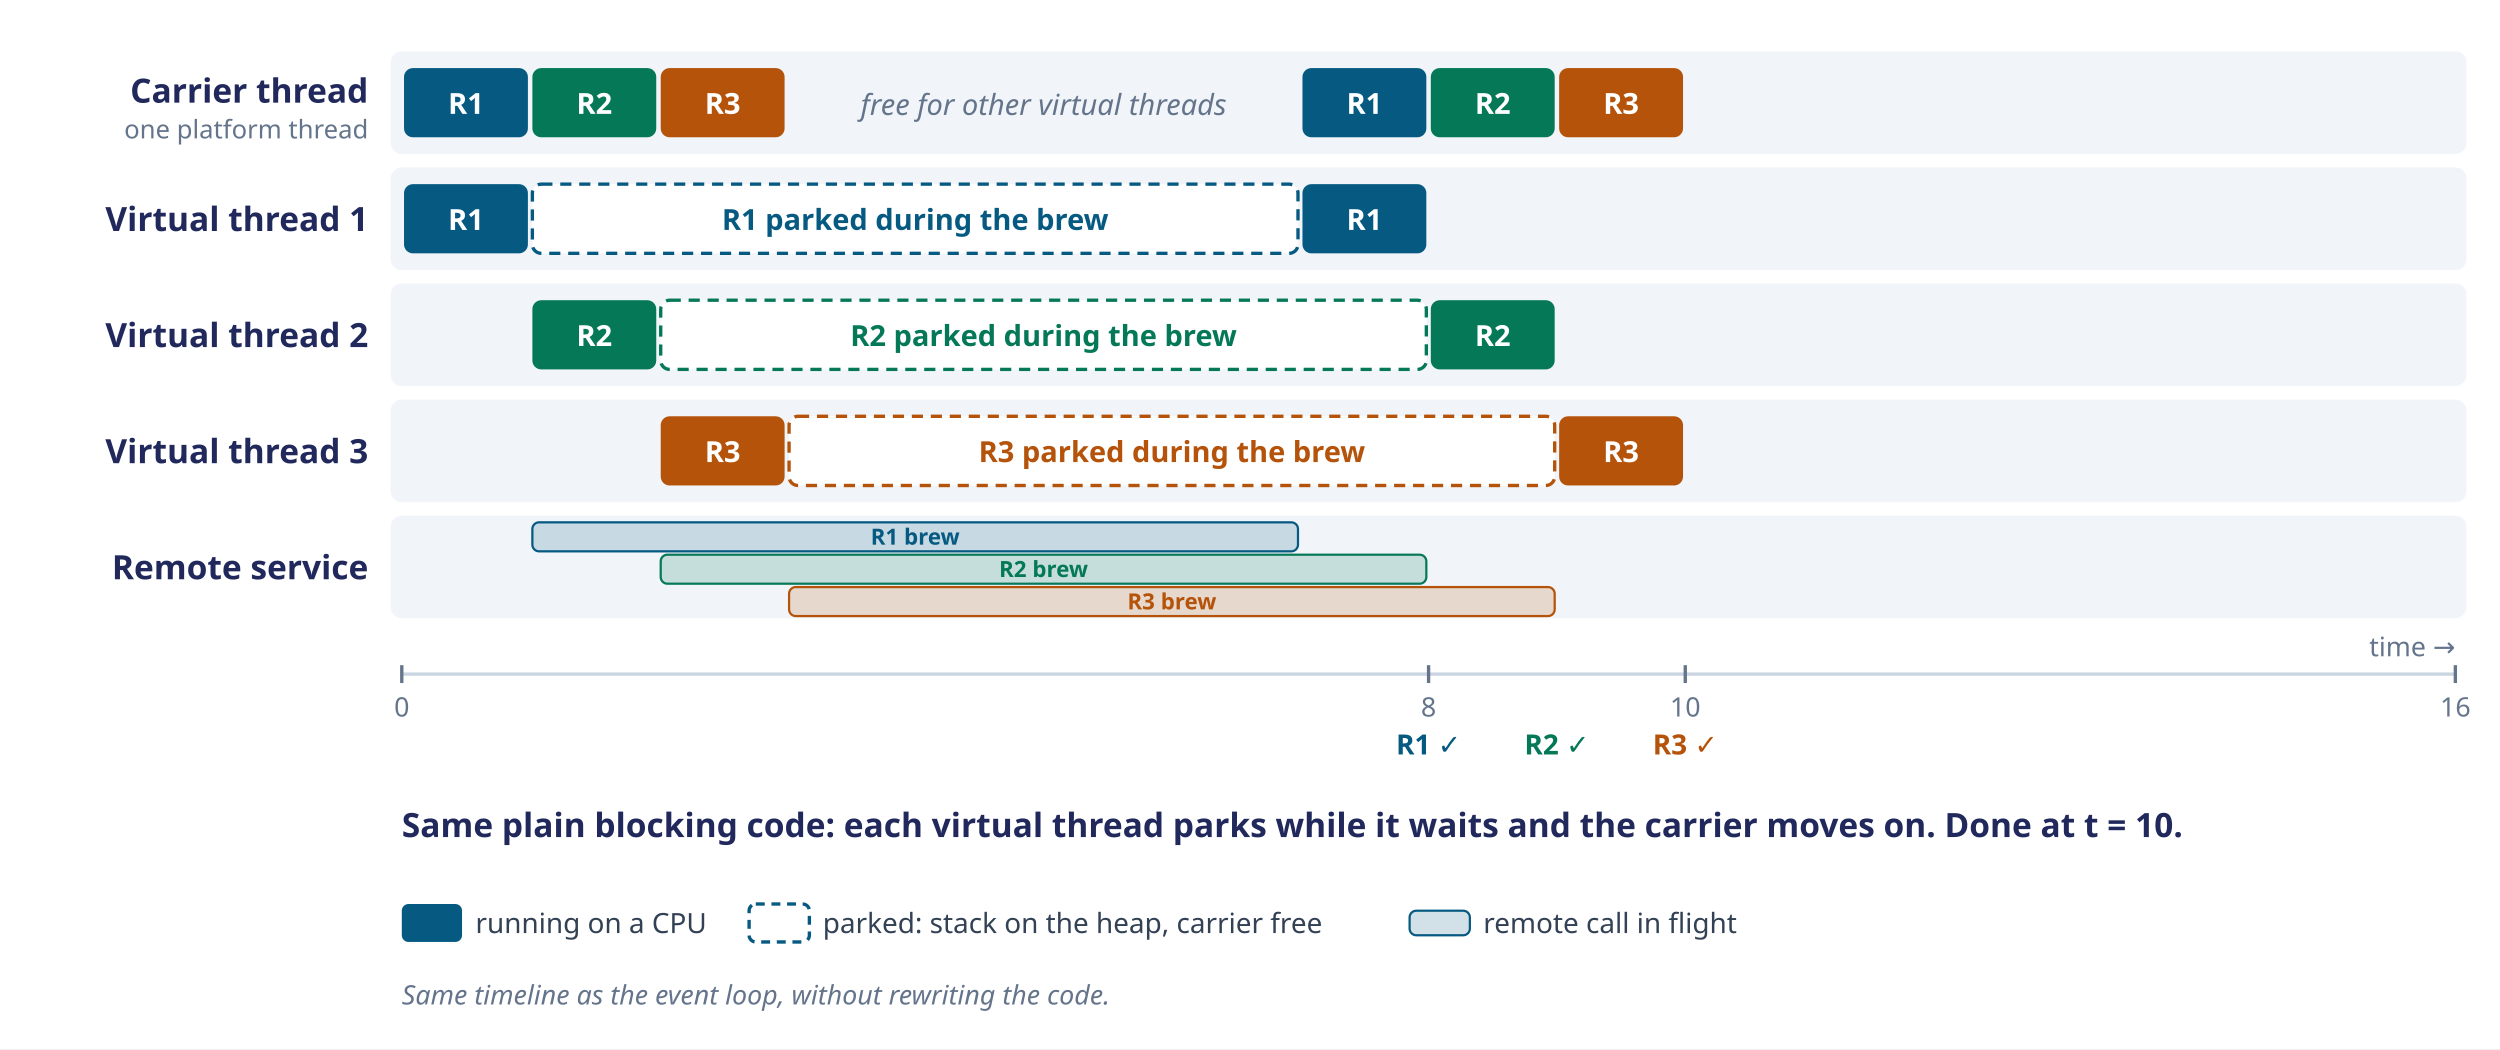
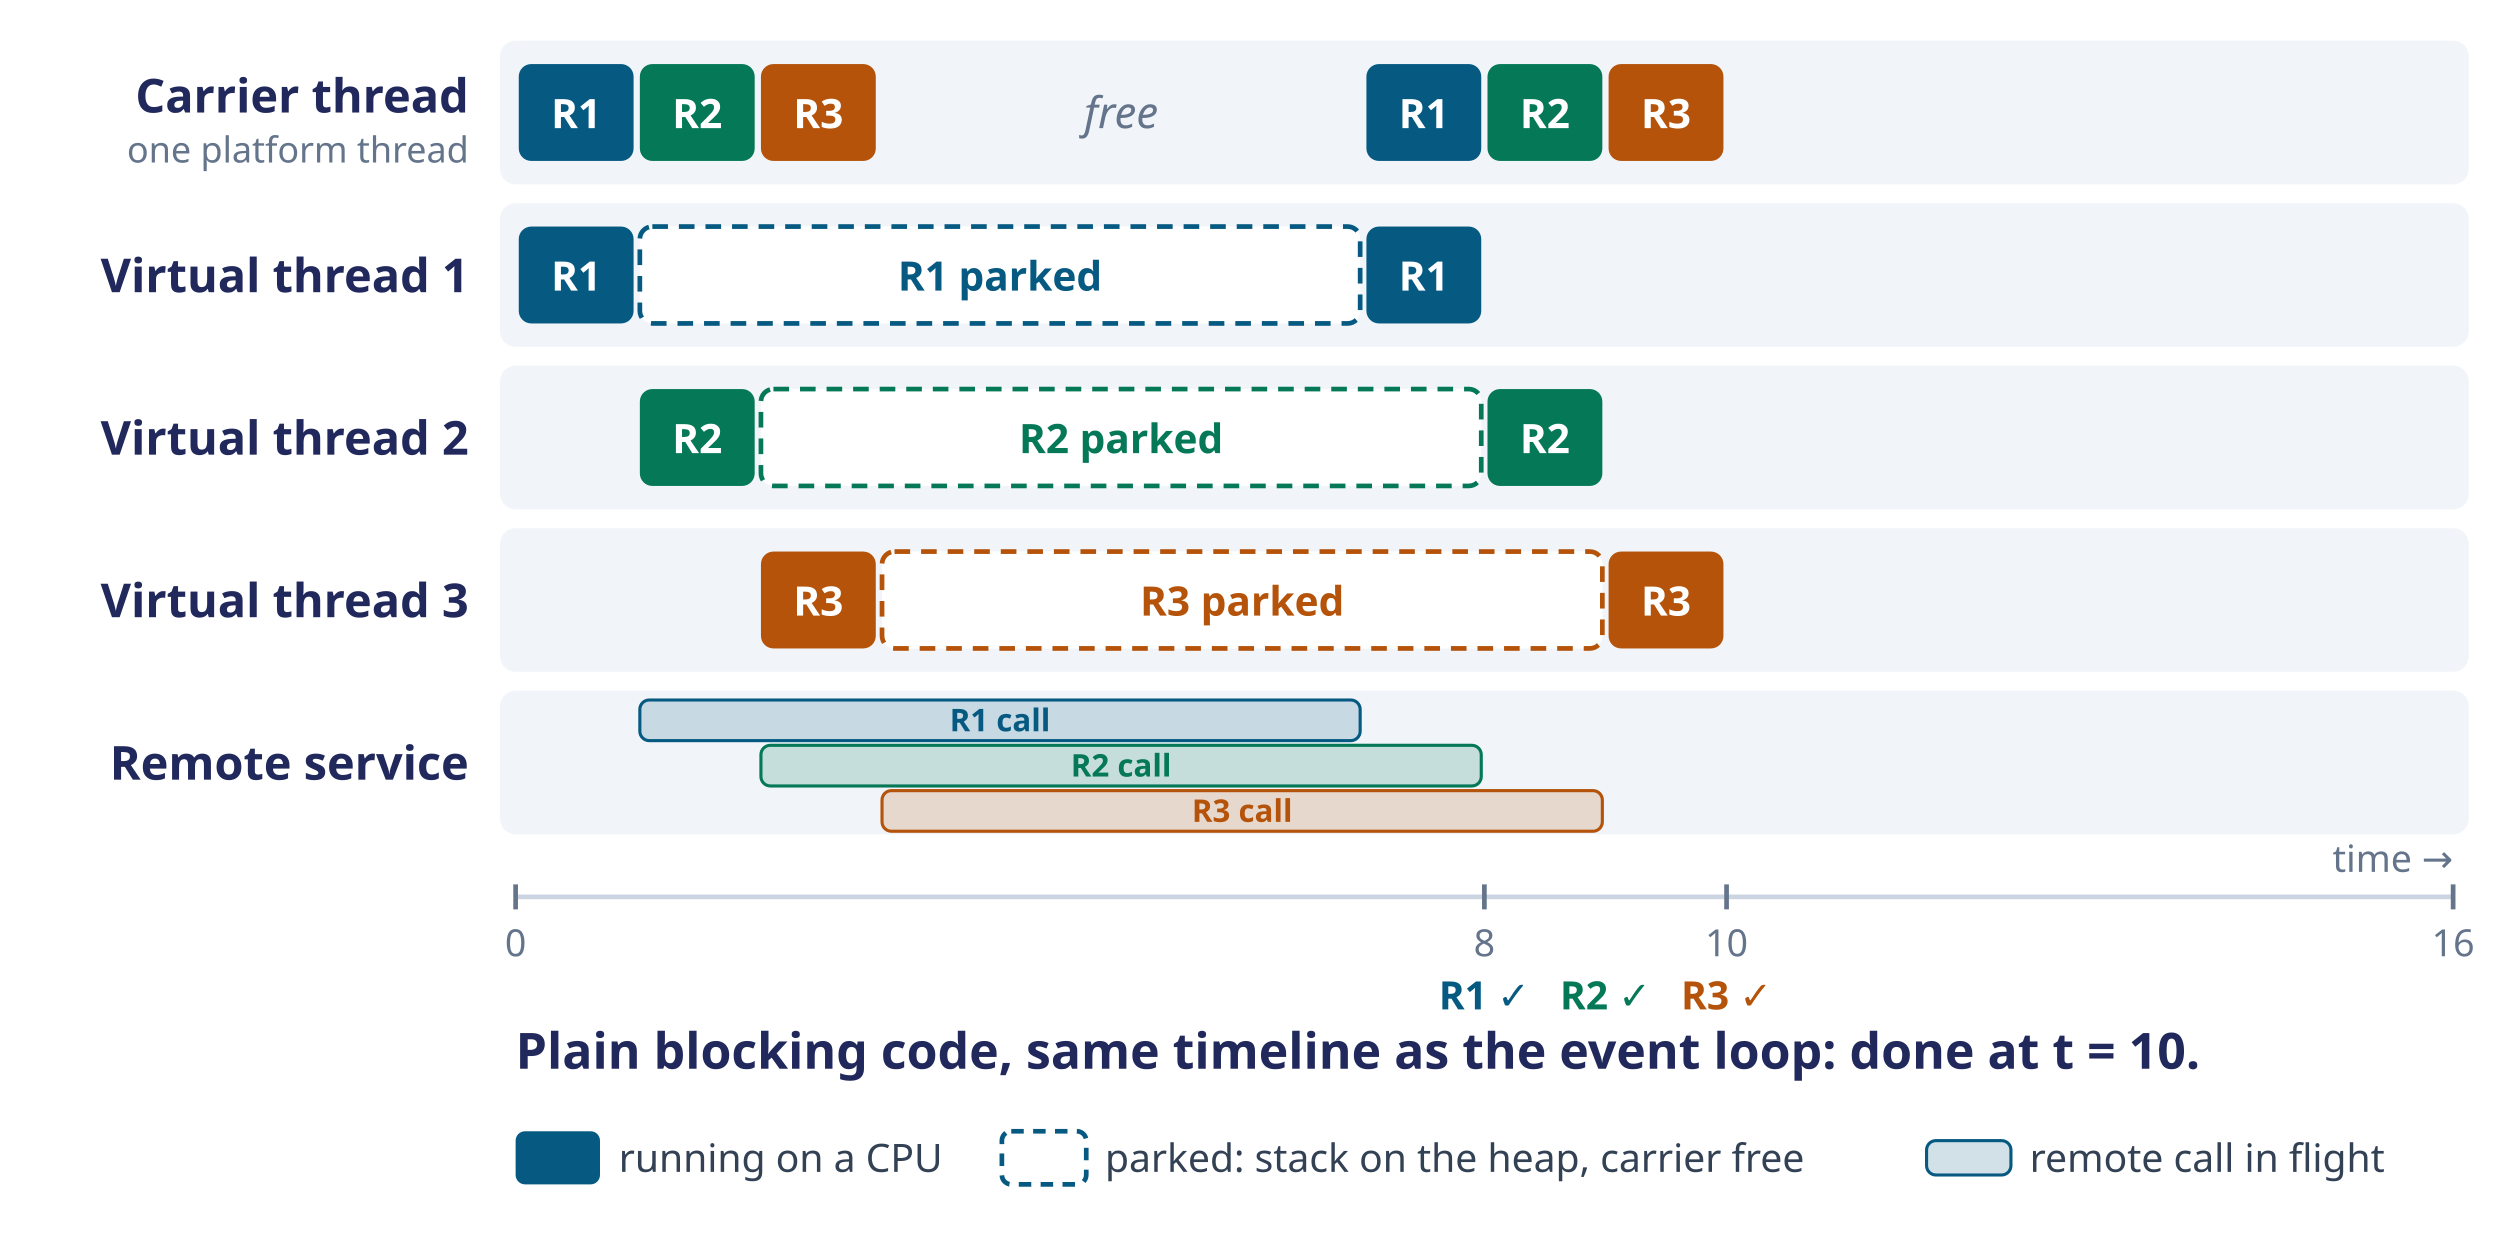
- <svg xmlns="http://www.w3.org/2000/svg" width="2240" height="940" viewBox="0 0 2240 940" font-family="Carlito, Calibri, sans-serif">
+ <svg xmlns="http://www.w3.org/2000/svg" width="1600" height="800" viewBox="0 0 1600 800" font-family="Carlito, Calibri, sans-serif">
  <defs>
    <pattern id="h065A82" width="16" height="16" patternUnits="userSpaceOnUse" patternTransform="rotate(45)">
      <rect width="16" height="16" fill="#FFFFFF" />
      <rect width="6" height="16" fill="#065A82" fill-opacity="0.55" />
    </pattern>
    <pattern id="h047857" width="16" height="16" patternUnits="userSpaceOnUse" patternTransform="rotate(45)">
      <rect width="16" height="16" fill="#FFFFFF" />
      <rect width="6" height="16" fill="#047857" fill-opacity="0.55" />
    </pattern>
    <pattern id="hB45309" width="16" height="16" patternUnits="userSpaceOnUse" patternTransform="rotate(45)">
      <rect width="16" height="16" fill="#FFFFFF" />
      <rect width="6" height="16" fill="#B45309" fill-opacity="0.55" />
    </pattern>
    <pattern id="hE11D48" width="16" height="16" patternUnits="userSpaceOnUse" patternTransform="rotate(45)">
      <rect width="16" height="16" fill="#FFFFFF" />
      <rect width="6" height="16" fill="#E11D48" fill-opacity="0.55" />
    </pattern>
    <pattern id="h64748B" width="16" height="16" patternUnits="userSpaceOnUse" patternTransform="rotate(45)">
      <rect width="16" height="16" fill="#FFFFFF" />
      <rect width="6" height="16" fill="#64748B" fill-opacity="0.55" />
    </pattern>
  </defs>
-   <rect width="2240" height="940" fill="#FFFFFF" />
-   <rect x="350" y="46" width="1860" height="92" rx="10" fill="#F1F5F9" />
-   <text x="330" y="92.0" font-size="30" font-weight="700" fill="#21295C" text-anchor="end">Carrier thread</text>
-   <text x="330" y="124.0" font-size="23" fill="#64748B" text-anchor="end">one platform thread</text>
-   <rect x="350" y="150" width="1860" height="92" rx="10" fill="#F1F5F9" />
-   <text x="330" y="207.0" font-size="30" font-weight="700" fill="#21295C" text-anchor="end">Virtual thread 1</text>
-   <rect x="350" y="254" width="1860" height="92" rx="10" fill="#F1F5F9" />
-   <text x="330" y="311.0" font-size="30" font-weight="700" fill="#21295C" text-anchor="end">Virtual thread 2</text>
-   <rect x="350" y="358" width="1860" height="92" rx="10" fill="#F1F5F9" />
-   <text x="330" y="415.0" font-size="30" font-weight="700" fill="#21295C" text-anchor="end">Virtual thread 3</text>
-   <rect x="350" y="462" width="1860" height="92" rx="10" fill="#F1F5F9" />
-   <text x="330" y="519.0" font-size="30" font-weight="700" fill="#21295C" text-anchor="end">Remote service</text>
-   <rect x="477.0" y="468" width="686.0" height="26" rx="6" fill="#065A82" fill-opacity="0.18" stroke="#065A82" stroke-width="2" />
-   <text x="820.0" y="488" font-size="20" font-weight="700" fill="#065A82" text-anchor="middle">R1 brew</text>
-   <rect x="362.0" y="61.0" width="111.0" height="62" rx="8" fill="#065A82" />
-   <text x="417.5" y="102.0" font-size="26" font-weight="700" fill="#FFFFFF" text-anchor="middle">R1</text>
-   <rect x="1167.0" y="61.0" width="111.0" height="62" rx="8" fill="#065A82" />
-   <text x="1222.5" y="102.0" font-size="26" font-weight="700" fill="#FFFFFF" text-anchor="middle">R1</text>
-   <rect x="362.0" y="165.0" width="111.0" height="62" rx="8" fill="#065A82" />
-   <text x="417.5" y="206.0" font-size="26" font-weight="700" fill="#FFFFFF" text-anchor="middle">R1</text>
-   <rect x="477.0" y="165.0" width="686.0" height="62" rx="8" fill="#FFFFFF" stroke="#065A82" stroke-width="3" stroke-dasharray="10 7" />
-   <text x="820.0" y="206.0" font-size="26" font-weight="700" fill="#065A82" text-anchor="middle">R1 parked during the brew</text>
-   <rect x="1167.0" y="165.0" width="111.0" height="62" rx="8" fill="#065A82" />
-   <text x="1222.5" y="206.0" font-size="26" font-weight="700" fill="#FFFFFF" text-anchor="middle">R1</text>
-   <rect x="592.0" y="497" width="686.0" height="26" rx="6" fill="#047857" fill-opacity="0.18" stroke="#047857" stroke-width="2" />
-   <text x="935.0" y="517" font-size="20" font-weight="700" fill="#047857" text-anchor="middle">R2 brew</text>
-   <rect x="477.0" y="61.0" width="111.0" height="62" rx="8" fill="#047857" />
-   <text x="532.5" y="102.0" font-size="26" font-weight="700" fill="#FFFFFF" text-anchor="middle">R2</text>
-   <rect x="1282.0" y="61.0" width="111.0" height="62" rx="8" fill="#047857" />
-   <text x="1337.5" y="102.0" font-size="26" font-weight="700" fill="#FFFFFF" text-anchor="middle">R2</text>
-   <rect x="477.0" y="269.0" width="111.0" height="62" rx="8" fill="#047857" />
-   <text x="532.5" y="310.0" font-size="26" font-weight="700" fill="#FFFFFF" text-anchor="middle">R2</text>
-   <rect x="592.0" y="269.0" width="686.0" height="62" rx="8" fill="#FFFFFF" stroke="#047857" stroke-width="3" stroke-dasharray="10 7" />
-   <text x="935.0" y="310.0" font-size="26" font-weight="700" fill="#047857" text-anchor="middle">R2 parked during the brew</text>
-   <rect x="1282.0" y="269.0" width="111.0" height="62" rx="8" fill="#047857" />
-   <text x="1337.5" y="310.0" font-size="26" font-weight="700" fill="#FFFFFF" text-anchor="middle">R2</text>
-   <rect x="707.0" y="526" width="686.0" height="26" rx="6" fill="#B45309" fill-opacity="0.18" stroke="#B45309" stroke-width="2" />
-   <text x="1050.0" y="546" font-size="20" font-weight="700" fill="#B45309" text-anchor="middle">R3 brew</text>
-   <rect x="592.0" y="61.0" width="111.0" height="62" rx="8" fill="#B45309" />
-   <text x="647.5" y="102.0" font-size="26" font-weight="700" fill="#FFFFFF" text-anchor="middle">R3</text>
-   <rect x="1397.0" y="61.0" width="111.0" height="62" rx="8" fill="#B45309" />
-   <text x="1452.5" y="102.0" font-size="26" font-weight="700" fill="#FFFFFF" text-anchor="middle">R3</text>
-   <rect x="592.0" y="373.0" width="111.0" height="62" rx="8" fill="#B45309" />
-   <text x="647.5" y="414.0" font-size="26" font-weight="700" fill="#FFFFFF" text-anchor="middle">R3</text>
-   <rect x="707.0" y="373.0" width="686.0" height="62" rx="8" fill="#FFFFFF" stroke="#B45309" stroke-width="3" stroke-dasharray="10 7" />
-   <text x="1050.0" y="414.0" font-size="26" font-weight="700" fill="#B45309" text-anchor="middle">R3 parked during the brew</text>
-   <rect x="1397.0" y="373.0" width="111.0" height="62" rx="8" fill="#B45309" />
-   <text x="1452.5" y="414.0" font-size="26" font-weight="700" fill="#FFFFFF" text-anchor="middle">R3</text>
-   <text x="935.0" y="103" font-size="26" font-weight="400" fill="#64748B" text-anchor="middle" font-style="italic">free for other virtual threads</text>
-   <line x1="360" y1="604" x2="2200" y2="604" stroke="#CBD5E1" stroke-width="3" />
-   <line x1="360.0" y1="596" x2="360.0" y2="612" stroke="#64748B" stroke-width="3" />
-   <text x="360.0" y="642" font-size="24" fill="#64748B" text-anchor="middle">0</text>
-   <line x1="1280.0" y1="596" x2="1280.0" y2="612" stroke="#64748B" stroke-width="3" />
-   <text x="1280.0" y="642" font-size="24" fill="#64748B" text-anchor="middle">8</text>
-   <line x1="1510.0" y1="596" x2="1510.0" y2="612" stroke="#64748B" stroke-width="3" />
-   <text x="1510.0" y="642" font-size="24" fill="#64748B" text-anchor="middle">10</text>
-   <line x1="2200.0" y1="596" x2="2200.0" y2="612" stroke="#64748B" stroke-width="3" />
-   <text x="2200.0" y="642" font-size="24" fill="#64748B" text-anchor="middle">16</text>
-   <text x="2200" y="588" font-size="24" fill="#64748B" text-anchor="end">time →</text>
-   <text x="1280.0" y="676" font-size="25" font-weight="700" fill="#065A82" text-anchor="middle">R1 ✓</text>
-   <text x="1395.0" y="676" font-size="25" font-weight="700" fill="#047857" text-anchor="middle">R2 ✓</text>
-   <text x="1510.0" y="676" font-size="25" font-weight="700" fill="#B45309" text-anchor="middle">R3 ✓</text>
-   <text x="360" y="750" font-size="30" font-weight="700" fill="#21295C" text-anchor="start">Same plain blocking code: each virtual thread parks while it waits and the carrier moves on. Done at t = 10.</text>
-   <rect x="360" y="810" width="54" height="34" rx="6" fill="#065A82" />
-   <text x="426" y="836" font-size="25" fill="#334155">running on a CPU</text>
-   <rect x="671.2" y="810" width="54" height="34" rx="6" fill="#FFF" stroke="#065A82" stroke-width="3" stroke-dasharray="8 6" />
-   <text x="737.2" y="836" font-size="25" fill="#334155">parked: stack on the heap, carrier free</text>
-   <rect x="1263.0" y="816" width="54" height="22" rx="6" fill="#065A82" fill-opacity="0.18" stroke="#065A82" stroke-width="2" />
-   <text x="1329.0" y="836" font-size="25" fill="#334155">remote call in flight</text>
-   <text x="360" y="900" font-size="24" font-weight="400" fill="#64748B" text-anchor="start" font-style="italic">Same timeline as the event loop, without rewriting the code.</text>
+   <rect width="1600" height="800" fill="#FFFFFF" />
+   <rect x="320" y="26" width="1260" height="92" rx="10" fill="#F1F5F9" />
+   <text x="300" y="72.0" font-size="30" font-weight="700" fill="#21295C" text-anchor="end">Carrier thread</text>
+   <text x="300" y="104.0" font-size="23" fill="#64748B" text-anchor="end">one platform thread</text>
+   <rect x="320" y="130" width="1260" height="92" rx="10" fill="#F1F5F9" />
+   <text x="300" y="187.0" font-size="30" font-weight="700" fill="#21295C" text-anchor="end">Virtual thread 1</text>
+   <rect x="320" y="234" width="1260" height="92" rx="10" fill="#F1F5F9" />
+   <text x="300" y="291.0" font-size="30" font-weight="700" fill="#21295C" text-anchor="end">Virtual thread 2</text>
+   <rect x="320" y="338" width="1260" height="92" rx="10" fill="#F1F5F9" />
+   <text x="300" y="395.0" font-size="30" font-weight="700" fill="#21295C" text-anchor="end">Virtual thread 3</text>
+   <rect x="320" y="442" width="1260" height="92" rx="10" fill="#F1F5F9" />
+   <text x="300" y="499.0" font-size="30" font-weight="700" fill="#21295C" text-anchor="end">Remote service</text>
+   <rect x="409.5" y="448" width="461.0" height="26" rx="6" fill="#065A82" fill-opacity="0.18" stroke="#065A82" stroke-width="2" />
+   <text x="640.0" y="468" font-size="20" font-weight="700" fill="#065A82" text-anchor="middle">R1 call</text>
+   <rect x="332.0" y="41.0" width="73.5" height="62" rx="8" fill="#065A82" />
+   <text x="368.75" y="82.0" font-size="26" font-weight="700" fill="#FFFFFF" text-anchor="middle">R1</text>
+   <rect x="874.5" y="41.0" width="73.5" height="62" rx="8" fill="#065A82" />
+   <text x="911.25" y="82.0" font-size="26" font-weight="700" fill="#FFFFFF" text-anchor="middle">R1</text>
+   <rect x="332.0" y="145.0" width="73.5" height="62" rx="8" fill="#065A82" />
+   <text x="368.75" y="186.0" font-size="26" font-weight="700" fill="#FFFFFF" text-anchor="middle">R1</text>
+   <rect x="409.5" y="145.0" width="461.0" height="62" rx="8" fill="#FFFFFF" stroke="#065A82" stroke-width="3" stroke-dasharray="10 7" />
+   <text x="640.0" y="186.0" font-size="26" font-weight="700" fill="#065A82" text-anchor="middle">R1 parked</text>
+   <rect x="874.5" y="145.0" width="73.5" height="62" rx="8" fill="#065A82" />
+   <text x="911.25" y="186.0" font-size="26" font-weight="700" fill="#FFFFFF" text-anchor="middle">R1</text>
+   <rect x="487.0" y="477" width="461.0" height="26" rx="6" fill="#047857" fill-opacity="0.18" stroke="#047857" stroke-width="2" />
+   <text x="717.5" y="497" font-size="20" font-weight="700" fill="#047857" text-anchor="middle">R2 call</text>
+   <rect x="409.5" y="41.0" width="73.5" height="62" rx="8" fill="#047857" />
+   <text x="446.25" y="82.0" font-size="26" font-weight="700" fill="#FFFFFF" text-anchor="middle">R2</text>
+   <rect x="952.0" y="41.0" width="73.5" height="62" rx="8" fill="#047857" />
+   <text x="988.75" y="82.0" font-size="26" font-weight="700" fill="#FFFFFF" text-anchor="middle">R2</text>
+   <rect x="409.5" y="249.0" width="73.5" height="62" rx="8" fill="#047857" />
+   <text x="446.25" y="290.0" font-size="26" font-weight="700" fill="#FFFFFF" text-anchor="middle">R2</text>
+   <rect x="487.0" y="249.0" width="461.0" height="62" rx="8" fill="#FFFFFF" stroke="#047857" stroke-width="3" stroke-dasharray="10 7" />
+   <text x="717.5" y="290.0" font-size="26" font-weight="700" fill="#047857" text-anchor="middle">R2 parked</text>
+   <rect x="952.0" y="249.0" width="73.5" height="62" rx="8" fill="#047857" />
+   <text x="988.75" y="290.0" font-size="26" font-weight="700" fill="#FFFFFF" text-anchor="middle">R2</text>
+   <rect x="564.5" y="506" width="461.0" height="26" rx="6" fill="#B45309" fill-opacity="0.18" stroke="#B45309" stroke-width="2" />
+   <text x="795.0" y="526" font-size="20" font-weight="700" fill="#B45309" text-anchor="middle">R3 call</text>
+   <rect x="487.0" y="41.0" width="73.5" height="62" rx="8" fill="#B45309" />
+   <text x="523.75" y="82.0" font-size="26" font-weight="700" fill="#FFFFFF" text-anchor="middle">R3</text>
+   <rect x="1029.5" y="41.0" width="73.5" height="62" rx="8" fill="#B45309" />
+   <text x="1066.25" y="82.0" font-size="26" font-weight="700" fill="#FFFFFF" text-anchor="middle">R3</text>
+   <rect x="487.0" y="353.0" width="73.5" height="62" rx="8" fill="#B45309" />
+   <text x="523.75" y="394.0" font-size="26" font-weight="700" fill="#FFFFFF" text-anchor="middle">R3</text>
+   <rect x="564.5" y="353.0" width="461.0" height="62" rx="8" fill="#FFFFFF" stroke="#B45309" stroke-width="3" stroke-dasharray="10 7" />
+   <text x="795.0" y="394.0" font-size="26" font-weight="700" fill="#B45309" text-anchor="middle">R3 parked</text>
+   <rect x="1029.5" y="353.0" width="73.5" height="62" rx="8" fill="#B45309" />
+   <text x="1066.25" y="394.0" font-size="26" font-weight="700" fill="#FFFFFF" text-anchor="middle">R3</text>
+   <text x="717.5" y="82" font-size="28" font-weight="400" fill="#64748B" text-anchor="middle" font-style="italic">free</text>
+   <line x1="330" y1="574" x2="1570" y2="574" stroke="#CBD5E1" stroke-width="3" />
+   <line x1="330.0" y1="566" x2="330.0" y2="582" stroke="#64748B" stroke-width="3" />
+   <text x="330.0" y="612" font-size="24" fill="#64748B" text-anchor="middle">0</text>
+   <line x1="950.0" y1="566" x2="950.0" y2="582" stroke="#64748B" stroke-width="3" />
+   <text x="950.0" y="612" font-size="24" fill="#64748B" text-anchor="middle">8</text>
+   <line x1="1105.0" y1="566" x2="1105.0" y2="582" stroke="#64748B" stroke-width="3" />
+   <text x="1105.0" y="612" font-size="24" fill="#64748B" text-anchor="middle">10</text>
+   <line x1="1570.0" y1="566" x2="1570.0" y2="582" stroke="#64748B" stroke-width="3" />
+   <text x="1570.0" y="612" font-size="24" fill="#64748B" text-anchor="middle">16</text>
+   <text x="1570" y="558" font-size="24" fill="#64748B" text-anchor="end">time →</text>
+   <text x="950.0" y="646" font-size="25" font-weight="700" fill="#065A82" text-anchor="middle">R1 ✓</text>
+   <text x="1027.5" y="646" font-size="25" font-weight="700" fill="#047857" text-anchor="middle">R2 ✓</text>
+   <text x="1105.0" y="646" font-size="25" font-weight="700" fill="#B45309" text-anchor="middle">R3 ✓</text>
+   <text x="330" y="684" font-size="32" font-weight="700" fill="#21295C" text-anchor="start">Plain blocking code, same timeline as the event loop: done at t = 10.</text>
+   <rect x="330" y="724" width="54" height="34" rx="6" fill="#065A82" />
+   <text x="396" y="750" font-size="25" fill="#334155">running on a CPU</text>
+   <rect x="641.2" y="724" width="54" height="34" rx="6" fill="#FFF" stroke="#065A82" stroke-width="3" stroke-dasharray="8 6" />
+   <text x="707.2" y="750" font-size="25" fill="#334155">parked: stack on the heap, carrier free</text>
+   <rect x="1233.0" y="730" width="54" height="22" rx="6" fill="#065A82" fill-opacity="0.18" stroke="#065A82" stroke-width="2" />
+   <text x="1299.0" y="750" font-size="25" fill="#334155">remote call in flight</text>
</svg>
